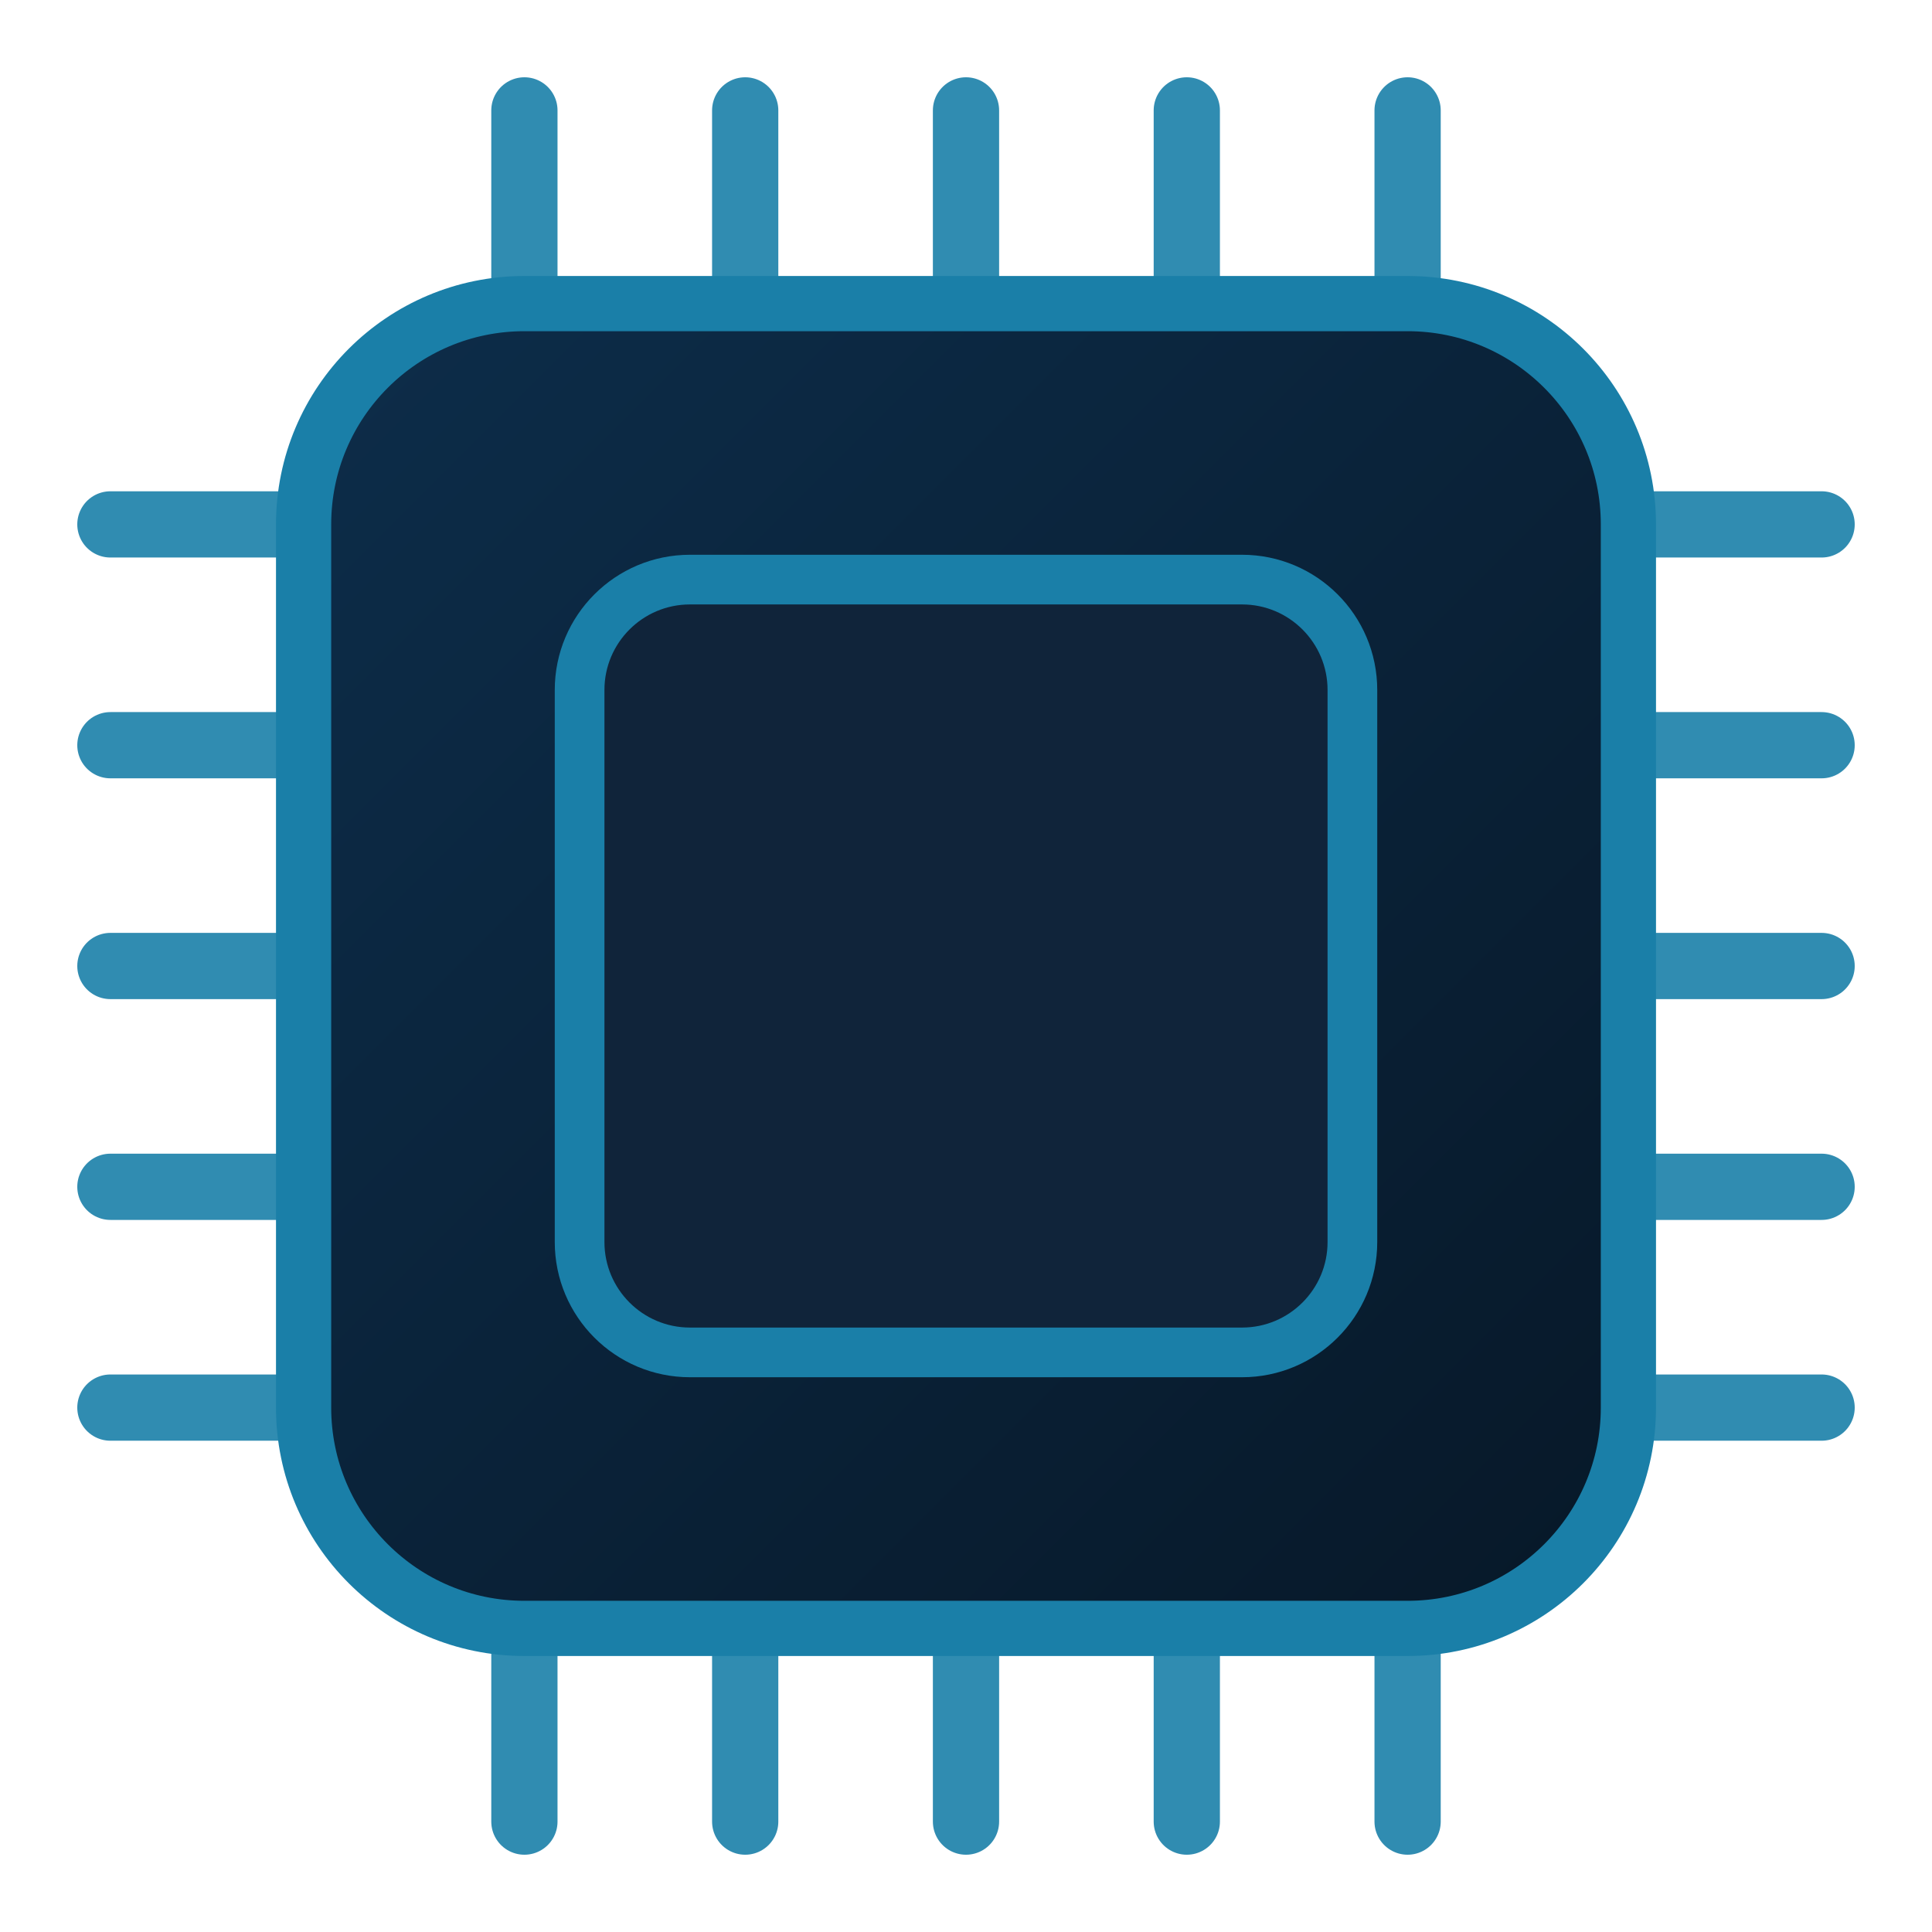
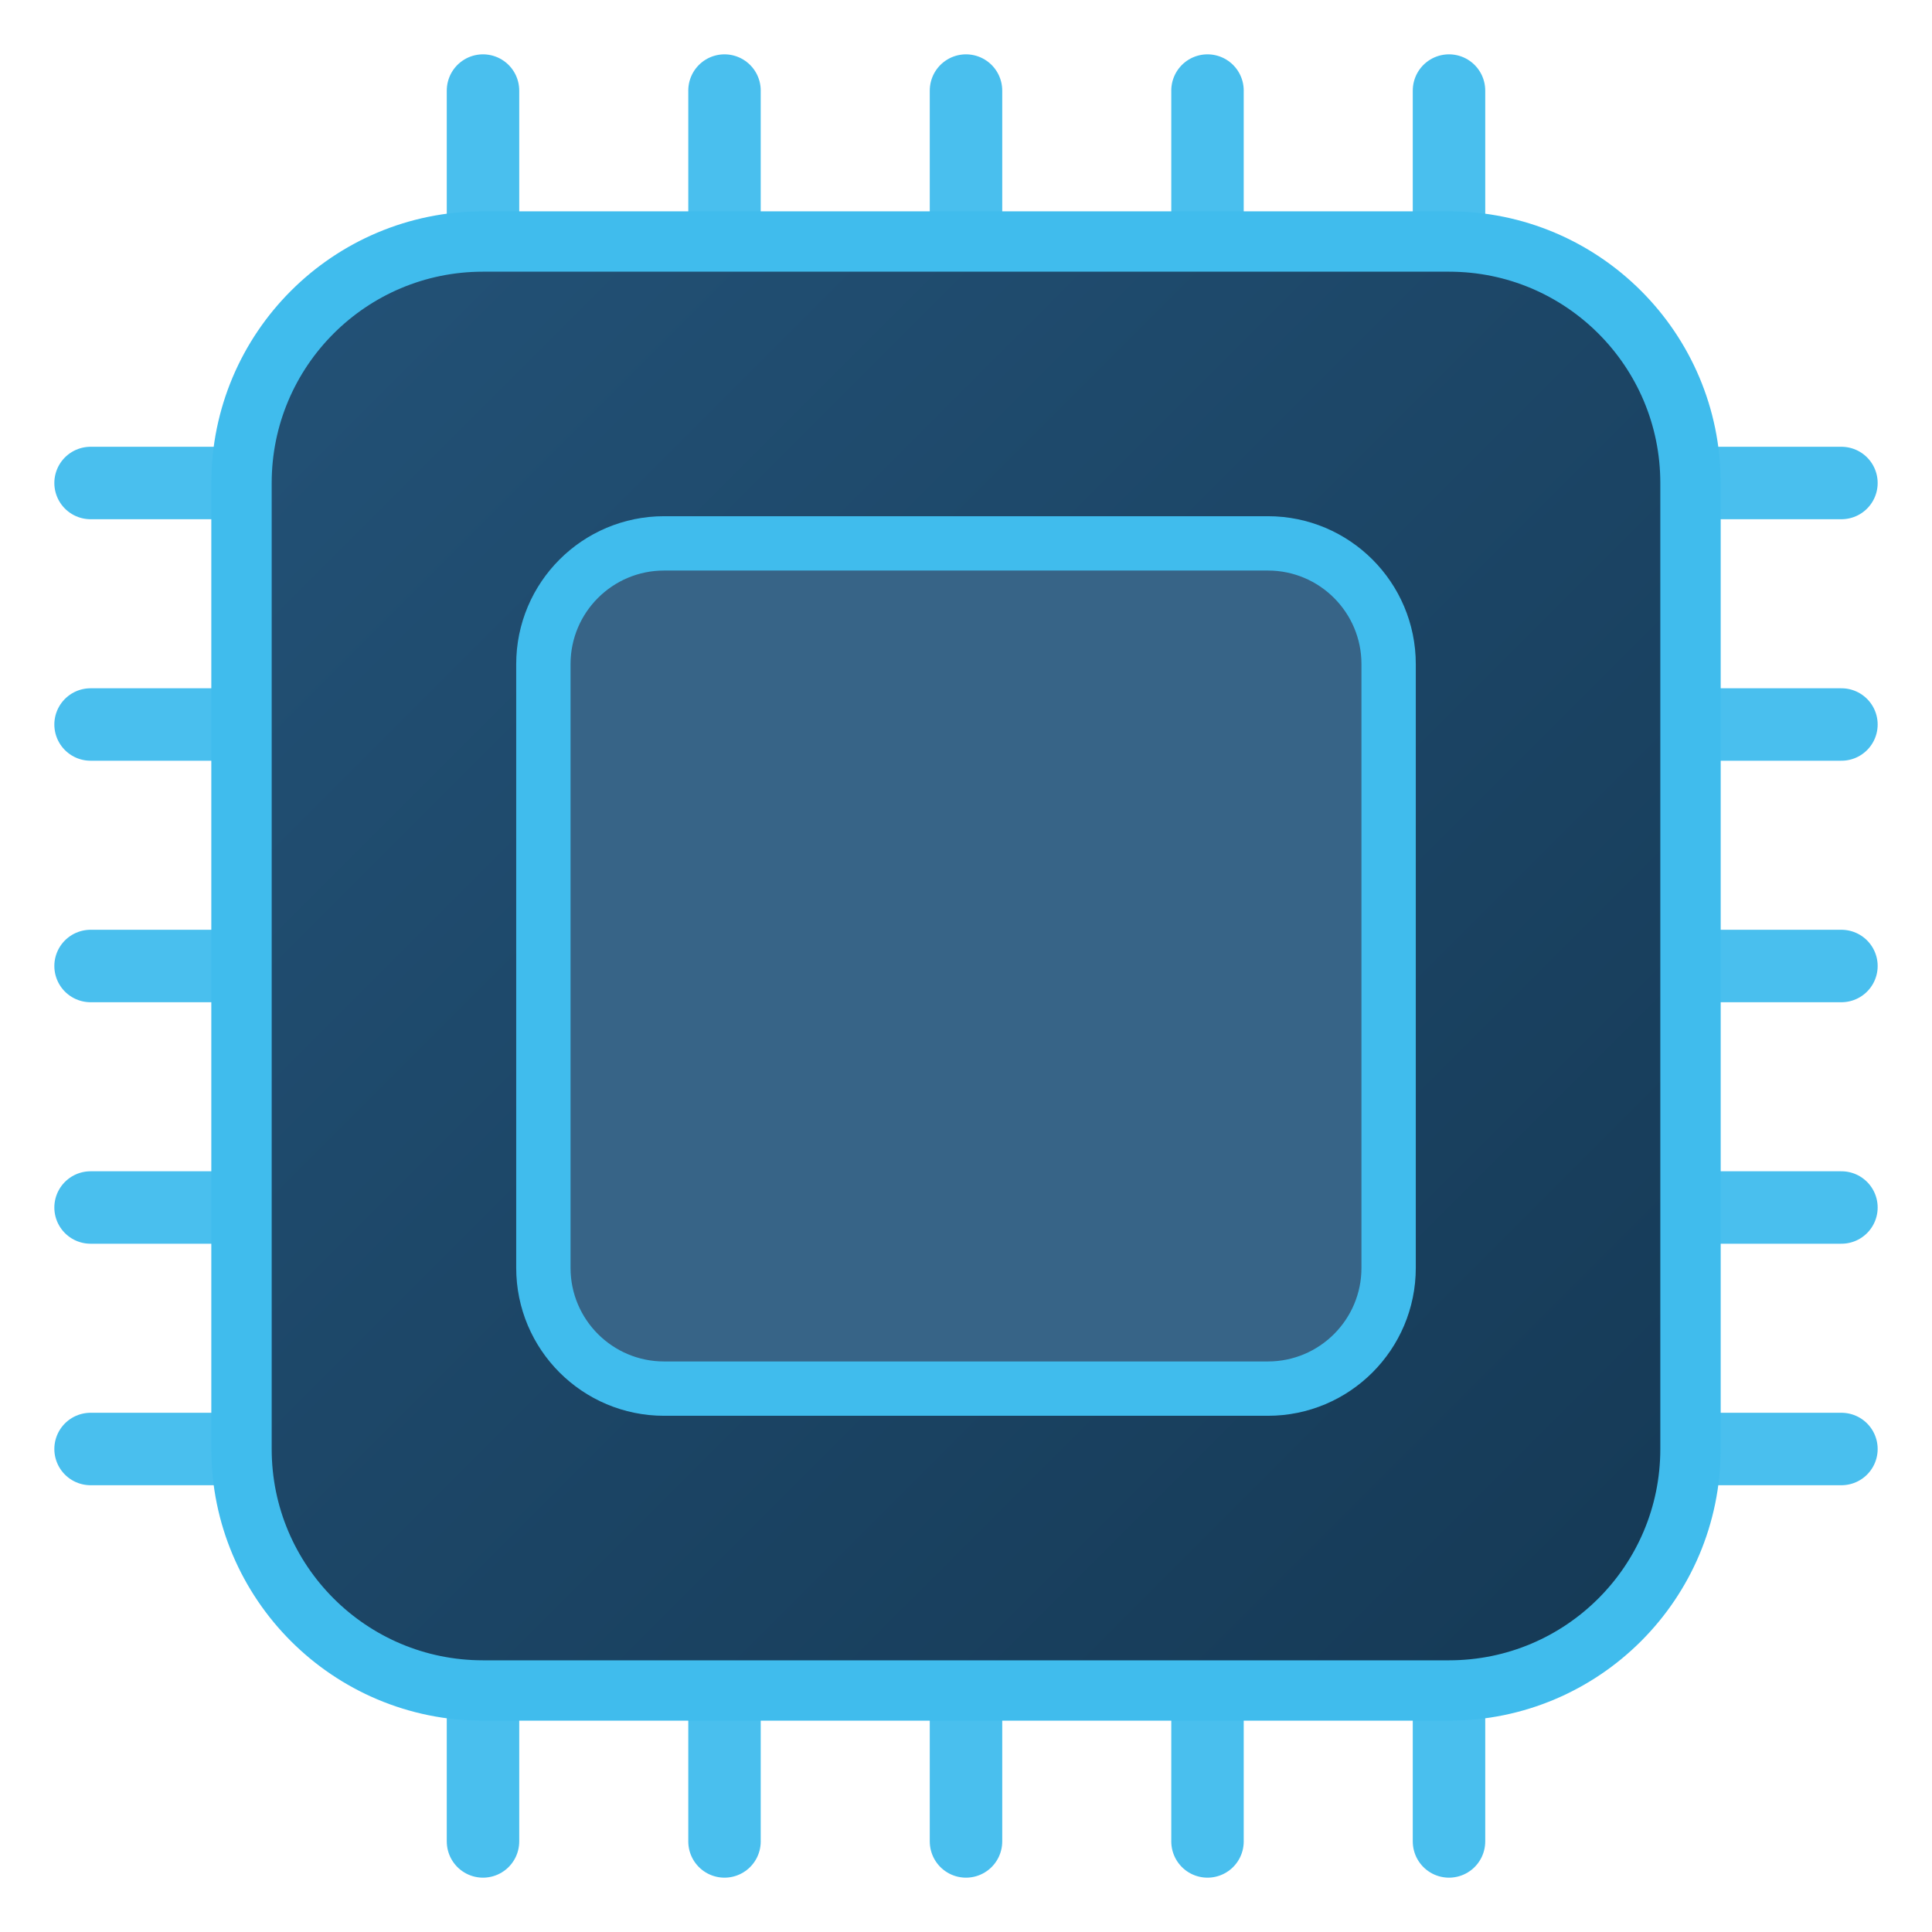
- <svg xmlns="http://www.w3.org/2000/svg" viewBox="0 0 70 70">
+ <svg xmlns="http://www.w3.org/2000/svg" viewBox="0 0 64 64">
  <defs>
    <linearGradient id="body" x1="0%" y1="0%" x2="100%" y2="100%">
-       <stop offset="0%" stop-color="#0d2d4a" />
-       <stop offset="100%" stop-color="#071828" />
+       <stop offset="0%" stop-color="#235277" />
+       <stop offset="100%" stop-color="#153955" />
    </linearGradient>
  </defs>
-   <g stroke="#1a7fa8" stroke-width="2.4" stroke-linecap="round" opacity="0.9" fill="none">
-     <line x1="19" y1="11" x2="19" y2="4" />
-     <line x1="27" y1="11" x2="27" y2="4" />
-     <line x1="35" y1="11" x2="35" y2="4" />
-     <line x1="43" y1="11" x2="43" y2="4" />
-     <line x1="51" y1="11" x2="51" y2="4" />
-     <line x1="19" y1="59" x2="19" y2="66" />
-     <line x1="27" y1="59" x2="27" y2="66" />
-     <line x1="35" y1="59" x2="35" y2="66" />
-     <line x1="43" y1="59" x2="43" y2="66" />
-     <line x1="51" y1="59" x2="51" y2="66" />
-     <line x1="11" y1="19" x2="4" y2="19" />
-     <line x1="11" y1="27" x2="4" y2="27" />
-     <line x1="11" y1="35" x2="4" y2="35" />
-     <line x1="11" y1="43" x2="4" y2="43" />
-     <line x1="11" y1="51" x2="4" y2="51" />
-     <line x1="59" y1="19" x2="66" y2="19" />
-     <line x1="59" y1="27" x2="66" y2="27" />
-     <line x1="59" y1="35" x2="66" y2="35" />
-     <line x1="59" y1="43" x2="66" y2="43" />
-     <line x1="59" y1="51" x2="66" y2="51" />
+   <g stroke="#40bced" stroke-width="2.4" stroke-linecap="round" opacity="0.95" fill="none">
+     <line x1="16" y1="8" x2="16" y2="3" />
+     <line x1="24" y1="8" x2="24" y2="3" />
+     <line x1="32" y1="8" x2="32" y2="3" />
+     <line x1="40" y1="8" x2="40" y2="3" />
+     <line x1="48" y1="8" x2="48" y2="3" />
+     <line x1="16" y1="56" x2="16" y2="61" />
+     <line x1="24" y1="56" x2="24" y2="61" />
+     <line x1="32" y1="56" x2="32" y2="61" />
+     <line x1="40" y1="56" x2="40" y2="61" />
+     <line x1="48" y1="56" x2="48" y2="61" />
+     <line x1="8" y1="16" x2="3" y2="16" />
+     <line x1="8" y1="24" x2="3" y2="24" />
+     <line x1="8" y1="32" x2="3" y2="32" />
+     <line x1="8" y1="40" x2="3" y2="40" />
+     <line x1="8" y1="48" x2="3" y2="48" />
+     <line x1="56" y1="16" x2="61" y2="16" />
+     <line x1="56" y1="24" x2="61" y2="24" />
+     <line x1="56" y1="32" x2="61" y2="32" />
+     <line x1="56" y1="40" x2="61" y2="40" />
+     <line x1="56" y1="48" x2="61" y2="48" />
  </g>
-   <rect x="11" y="11" width="48" height="48" rx="8" fill="url(#body)" stroke="#1a7fa8" stroke-width="2" />
-   <rect x="21" y="21" width="28" height="28" rx="4" fill="#10243a" stroke="#1a7fa8" stroke-width="1.8" />
+   <rect x="8" y="8" width="48" height="48" rx="8" fill="url(#body)" stroke="#40bced" stroke-width="2" />
+   <rect x="18" y="18" width="28" height="28" rx="4" fill="#376487" stroke="#40bced" stroke-width="1.8" />
</svg>
